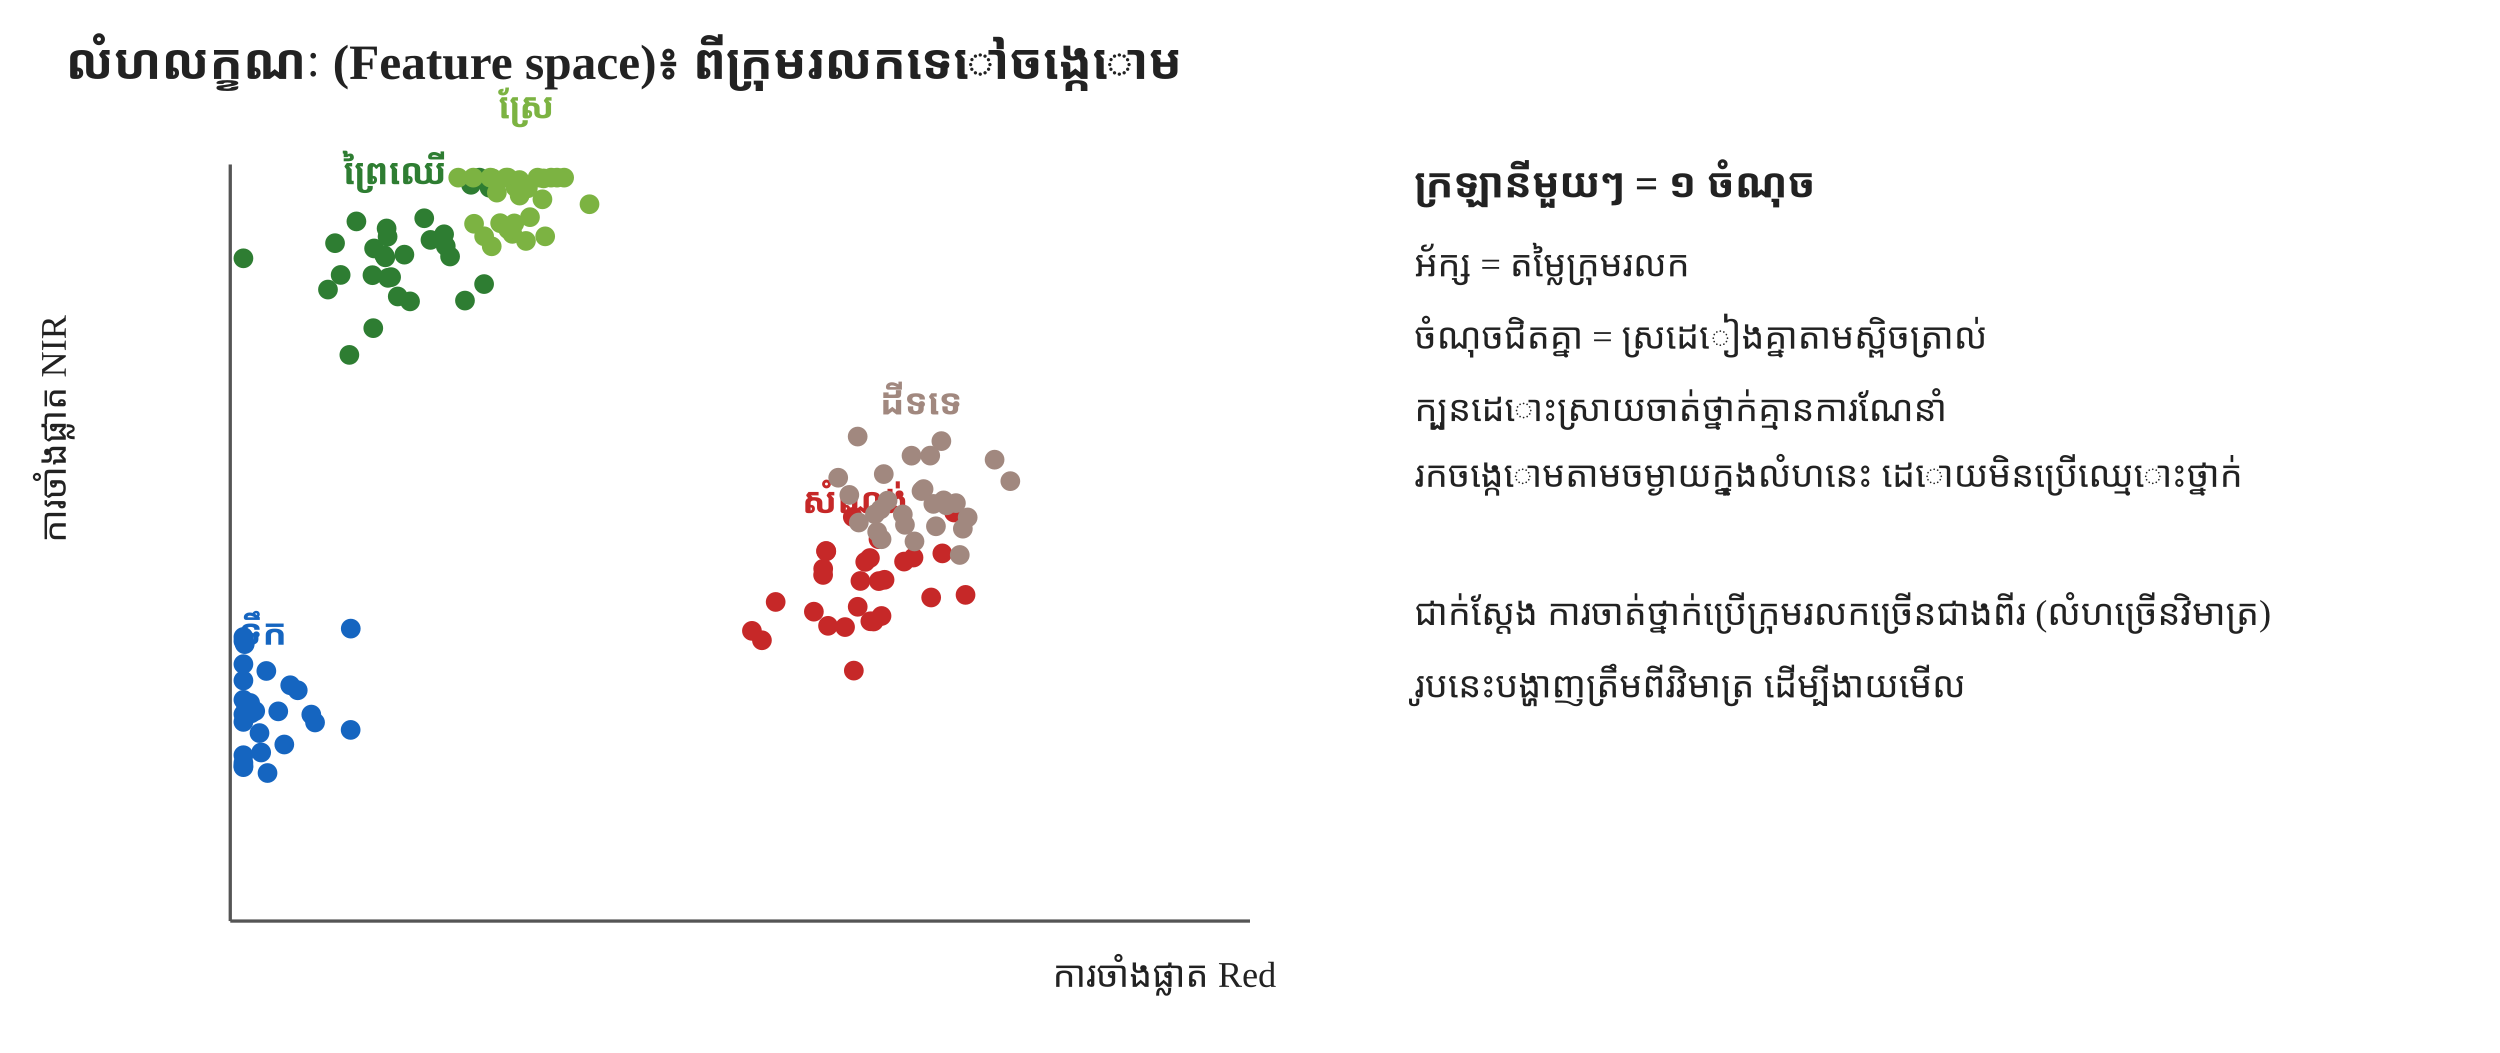
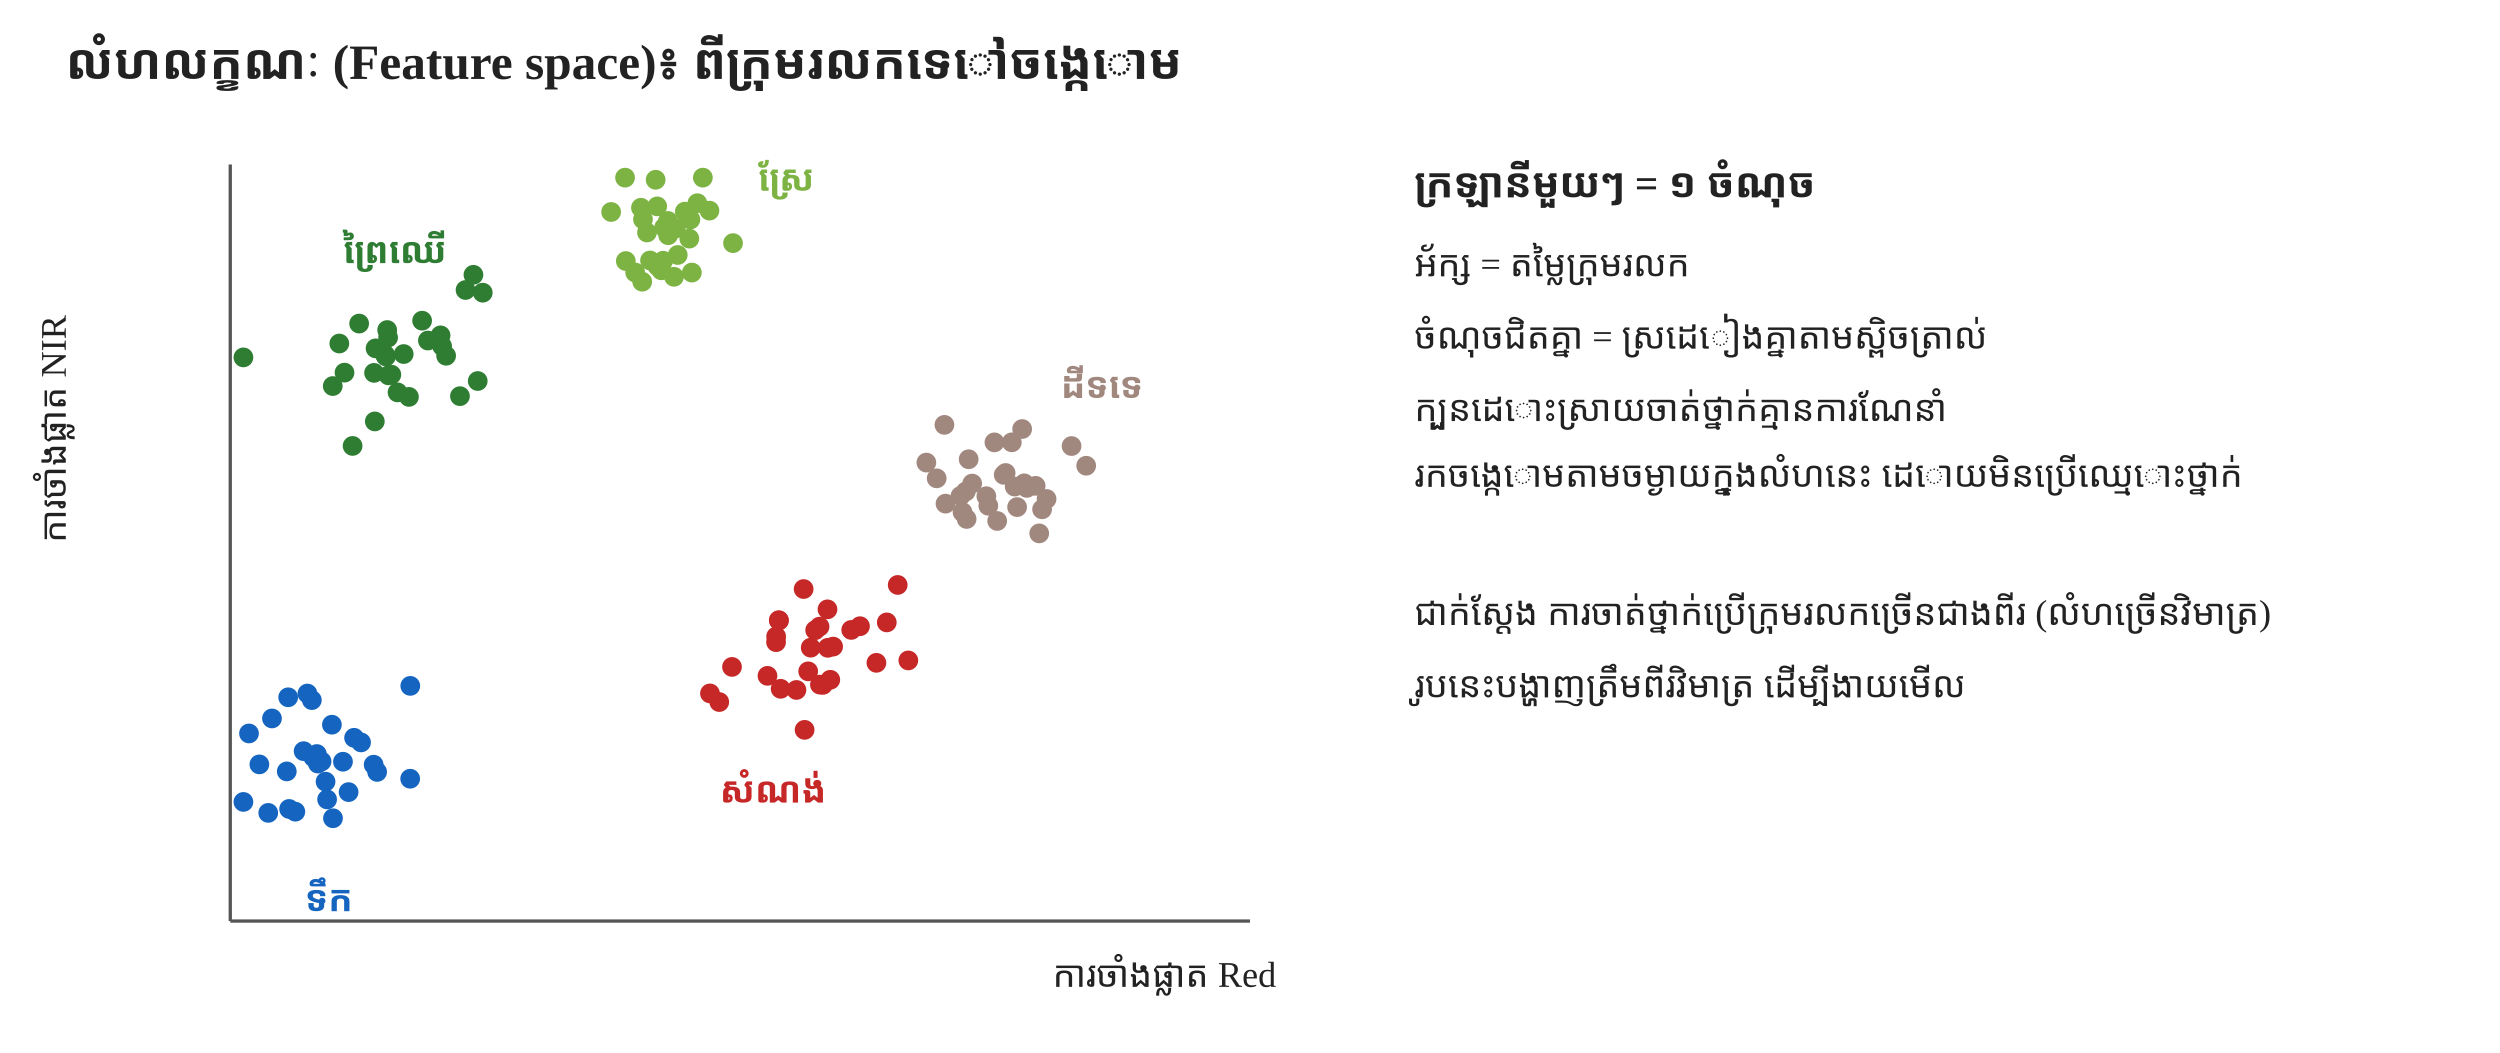
<svg xmlns="http://www.w3.org/2000/svg" viewBox="0 0 760 320" role="img" class="km-fig">
  <style>.km-fig{width:100%;height:auto}.km-fig text{font-family:var(--km-stack,'Battambang',sans-serif);fill:var(--md-default-fg-color,#222)}.km-t{font-size:15px;font-weight:700}.km-s{font-size:12.5px}.km-xs{font-size:11px}.km-box{fill:none;stroke:var(--md-default-fg-color--lighter,#bbb);stroke-width:1.5}.km-hdr{fill:var(--md-primary-fg-color,#00897b);opacity:.14}.km-line{stroke:var(--md-primary-fg-color,#00897b);stroke-width:1.4;stroke-dasharray:4 3;fill:none}.km-pt{fill:var(--md-primary-fg-color,#00897b)}.km-land{fill:var(--md-default-fg-color--lightest,#eee)}.km-arr{stroke:var(--md-default-fg-color--light,#666);stroke-width:1.6;fill:none;marker-end:url(#ah)}.km-ok{fill:#2e7d32}.km-bad{fill:#c62828}.km-mono{font-family:monospace!important;font-size:11.5px}</style>
  <defs>
    <marker id="ah" viewBox="0 0 10 10" refX="9" refY="5" markerWidth="7" markerHeight="7" orient="auto-start-reverse">
      <path d="M0 0L10 5L0 10z" fill="#777" />
    </marker>
  </defs>
  <text class="km-t" x="20" y="24" text-anchor="start">លំហលក្ខណៈ (Feature space)៖ ពីក្រុមរលកទៅចង្កោម</text>
  <line class="" x1="70" y1="280" x2="380" y2="280" style="stroke:#555" />
  <line class="" x1="70" y1="50" x2="70" y2="280" style="stroke:#555" />
  <text class="km-xs" x="320" y="300" text-anchor="start">ការចាំងផ្លាត Red</text>
  <text x="20" y="165" class="km-xs" transform="rotate(-90 20 165)">ការចាំងផ្លាត NIR</text>
-   <circle cx="81.326" cy="235" r="3" fill="#1565c0" stroke="none" stroke-width="1.5" opacity="1" />
-   <circle cx="74" cy="231.909" r="3" fill="#1565c0" stroke="none" stroke-width="1.5" opacity="1" />
-   <circle cx="76.372" cy="216.862" r="3" fill="#1565c0" stroke="none" stroke-width="1.5" opacity="1" />
-   <circle cx="106.596" cy="221.89" r="3" fill="#1565c0" stroke="none" stroke-width="1.5" opacity="1" />
-   <circle cx="79.399" cy="228.754" r="3" fill="#1565c0" stroke="none" stroke-width="1.5" opacity="1" />
-   <circle cx="95.776" cy="219.63" r="3" fill="#1565c0" stroke="none" stroke-width="1.5" opacity="1" />
-   <circle cx="88.232" cy="208.315" r="3" fill="#1565c0" stroke="none" stroke-width="1.5" opacity="1" />
-   <circle cx="74.865" cy="214.742" r="3" fill="#1565c0" stroke="none" stroke-width="1.5" opacity="1" />
-   <circle cx="74" cy="201.898" r="3" fill="#1565c0" stroke="none" stroke-width="1.5" opacity="1" />
-   <circle cx="74" cy="217.136" r="3" fill="#1565c0" stroke="none" stroke-width="1.5" opacity="1" />
-   <circle cx="77.586" cy="216.156" r="3" fill="#1565c0" stroke="none" stroke-width="1.5" opacity="1" />
-   <circle cx="80.968" cy="203.973" r="3" fill="#1565c0" stroke="none" stroke-width="1.5" opacity="1" />
-   <circle cx="78.887" cy="222.857" r="3" fill="#1565c0" stroke="none" stroke-width="1.5" opacity="1" />
-   <circle cx="90.515" cy="209.845" r="3" fill="#1565c0" stroke="none" stroke-width="1.5" opacity="1" />
-   <circle cx="74.402" cy="195.818" r="3" fill="#1565c0" stroke="none" stroke-width="1.5" opacity="1" />
-   <circle cx="74" cy="193.64" r="3" fill="#1565c0" stroke="none" stroke-width="1.5" opacity="1" />
-   <circle cx="74" cy="233.218" r="3" fill="#1565c0" stroke="none" stroke-width="1.5" opacity="1" />
-   <circle cx="74" cy="229.583" r="3" fill="#1565c0" stroke="none" stroke-width="1.5" opacity="1" />
-   <circle cx="84.591" cy="216.252" r="3" fill="#1565c0" stroke="none" stroke-width="1.5" opacity="1" />
-   <circle cx="86.431" cy="226.33" r="3" fill="#1565c0" stroke="none" stroke-width="1.5" opacity="1" />
-   <circle cx="94.636" cy="217.236" r="3" fill="#1565c0" stroke="none" stroke-width="1.5" opacity="1" />
-   <circle cx="74" cy="212.745" r="3" fill="#1565c0" stroke="none" stroke-width="1.5" opacity="1" />
-   <circle cx="74" cy="219.461" r="3" fill="#1565c0" stroke="none" stroke-width="1.5" opacity="1" />
-   <circle cx="74" cy="232.823" r="3" fill="#1565c0" stroke="none" stroke-width="1.5" opacity="1" />
-   <circle cx="74" cy="206.875" r="3" fill="#1565c0" stroke="none" stroke-width="1.5" opacity="1" />
-   <circle cx="74" cy="194.886" r="3" fill="#1565c0" stroke="none" stroke-width="1.5" opacity="1" />
-   <circle cx="106.632" cy="191.1" r="3" fill="#1565c0" stroke="none" stroke-width="1.5" opacity="1" />
-   <circle cx="76.034" cy="213.697" r="3" fill="#1565c0" stroke="none" stroke-width="1.5" opacity="1" />
-   <text class="km-xs" x="80" y="196" text-anchor="middle" style="fill:#1565c0" font-weight="700">ទឹក</text>
-   <circle cx="143.183" cy="56.175" r="3" fill="#2e7d32" stroke="none" stroke-width="1.5" opacity="1" />
-   <circle cx="135.006" cy="71.223" r="3" fill="#2e7d32" stroke="none" stroke-width="1.5" opacity="1" />
-   <circle cx="117.827" cy="71.948" r="3" fill="#2e7d32" stroke="none" stroke-width="1.5" opacity="1" />
-   <circle cx="128.967" cy="66.348" r="3" fill="#2e7d32" stroke="none" stroke-width="1.5" opacity="1" />
-   <circle cx="118.895" cy="84.241" r="3" fill="#2e7d32" stroke="none" stroke-width="1.5" opacity="1" />
-   <circle cx="145.764" cy="54" r="3" fill="#2e7d32" stroke="none" stroke-width="1.5" opacity="1" />
-   <circle cx="141.352" cy="91.377" r="3" fill="#2e7d32" stroke="none" stroke-width="1.5" opacity="1" />
-   <circle cx="113.23" cy="83.659" r="3" fill="#2e7d32" stroke="none" stroke-width="1.5" opacity="1" />
-   <circle cx="113.476" cy="99.761" r="3" fill="#2e7d32" stroke="none" stroke-width="1.5" opacity="1" />
-   <circle cx="122.934" cy="77.413" r="3" fill="#2e7d32" stroke="none" stroke-width="1.5" opacity="1" />
-   <circle cx="116.807" cy="77.601" r="3" fill="#2e7d32" stroke="none" stroke-width="1.5" opacity="1" />
-   <circle cx="117.527" cy="69.452" r="3" fill="#2e7d32" stroke="none" stroke-width="1.5" opacity="1" />
-   <circle cx="148.817" cy="57.068" r="3" fill="#2e7d32" stroke="none" stroke-width="1.5" opacity="1" />
-   <circle cx="74" cy="78.526" r="3" fill="#2e7d32" stroke="none" stroke-width="1.5" opacity="1" />
-   <circle cx="117.948" cy="84.469" r="3" fill="#2e7d32" stroke="none" stroke-width="1.5" opacity="1" />
-   <circle cx="117.137" cy="78.223" r="3" fill="#2e7d32" stroke="none" stroke-width="1.5" opacity="1" />
-   <circle cx="124.653" cy="91.621" r="3" fill="#2e7d32" stroke="none" stroke-width="1.5" opacity="1" />
-   <circle cx="113.728" cy="75.526" r="3" fill="#2e7d32" stroke="none" stroke-width="1.5" opacity="1" />
-   <circle cx="147.167" cy="86.36" r="3" fill="#2e7d32" stroke="none" stroke-width="1.5" opacity="1" />
-   <circle cx="106.204" cy="107.887" r="3" fill="#2e7d32" stroke="none" stroke-width="1.5" opacity="1" />
-   <circle cx="130.863" cy="72.932" r="3" fill="#2e7d32" stroke="none" stroke-width="1.5" opacity="1" />
-   <circle cx="103.558" cy="83.58" r="3" fill="#2e7d32" stroke="none" stroke-width="1.5" opacity="1" />
-   <circle cx="108.349" cy="67.31" r="3" fill="#2e7d32" stroke="none" stroke-width="1.5" opacity="1" />
-   <circle cx="101.856" cy="73.926" r="3" fill="#2e7d32" stroke="none" stroke-width="1.5" opacity="1" />
-   <circle cx="135.506" cy="74.798" r="3" fill="#2e7d32" stroke="none" stroke-width="1.5" opacity="1" />
-   <circle cx="99.708" cy="88.026" r="3" fill="#2e7d32" stroke="none" stroke-width="1.5" opacity="1" />
-   <circle cx="120.92" cy="90.127" r="3" fill="#2e7d32" stroke="none" stroke-width="1.5" opacity="1" />
-   <circle cx="136.824" cy="77.975" r="3" fill="#2e7d32" stroke="none" stroke-width="1.5" opacity="1" />
-   <text class="km-xs" x="120" y="56" text-anchor="middle" style="fill:#2e7d32" font-weight="700">ព្រៃឈើ</text>
-   <circle cx="157.972" cy="59.454" r="3" fill="#7cb342" stroke="none" stroke-width="1.5" opacity="1" />
-   <circle cx="144.116" cy="68.028" r="3" fill="#7cb342" stroke="none" stroke-width="1.5" opacity="1" />
-   <circle cx="179.211" cy="62.086" r="3" fill="#7cb342" stroke="none" stroke-width="1.5" opacity="1" />
-   <circle cx="156.676" cy="56.881" r="3" fill="#7cb342" stroke="none" stroke-width="1.5" opacity="1" />
-   <circle cx="149.071" cy="54" r="3" fill="#7cb342" stroke="none" stroke-width="1.5" opacity="1" />
-   <circle cx="154.388" cy="54" r="3" fill="#7cb342" stroke="none" stroke-width="1.5" opacity="1" />
-   <circle cx="153.877" cy="54" r="3" fill="#7cb342" stroke="none" stroke-width="1.5" opacity="1" />
-   <circle cx="164.901" cy="60.589" r="3" fill="#7cb342" stroke="none" stroke-width="1.5" opacity="1" />
-   <circle cx="143.865" cy="54" r="3" fill="#7cb342" stroke="none" stroke-width="1.5" opacity="1" />
-   <circle cx="159.891" cy="73.247" r="3" fill="#7cb342" stroke="none" stroke-width="1.5" opacity="1" />
-   <circle cx="149.73" cy="54.204" r="3" fill="#7cb342" stroke="none" stroke-width="1.5" opacity="1" />
-   <circle cx="152.043" cy="67.84" r="3" fill="#7cb342" stroke="none" stroke-width="1.5" opacity="1" />
-   <circle cx="147.177" cy="71.83" r="3" fill="#7cb342" stroke="none" stroke-width="1.5" opacity="1" />
-   <circle cx="155.757" cy="71.097" r="3" fill="#7cb342" stroke="none" stroke-width="1.5" opacity="1" />
-   <circle cx="160.456" cy="57.224" r="3" fill="#7cb342" stroke="none" stroke-width="1.5" opacity="1" />
-   <circle cx="139.305" cy="54" r="3" fill="#7cb342" stroke="none" stroke-width="1.5" opacity="1" />
-   <circle cx="156.342" cy="67.916" r="3" fill="#7cb342" stroke="none" stroke-width="1.5" opacity="1" />
-   <circle cx="163.429" cy="54" r="3" fill="#7cb342" stroke="none" stroke-width="1.5" opacity="1" />
-   <circle cx="165.736" cy="71.848" r="3" fill="#7cb342" stroke="none" stroke-width="1.5" opacity="1" />
-   <circle cx="157.92" cy="54.732" r="3" fill="#7cb342" stroke="none" stroke-width="1.5" opacity="1" />
-   <circle cx="154.487" cy="69.728" r="3" fill="#7cb342" stroke="none" stroke-width="1.5" opacity="1" />
-   <circle cx="167.537" cy="54" r="3" fill="#7cb342" stroke="none" stroke-width="1.5" opacity="1" />
-   <circle cx="165.249" cy="54.24" r="3" fill="#7cb342" stroke="none" stroke-width="1.5" opacity="1" />
-   <circle cx="149.483" cy="74.875" r="3" fill="#7cb342" stroke="none" stroke-width="1.5" opacity="1" />
-   <circle cx="171.496" cy="54" r="3" fill="#7cb342" stroke="none" stroke-width="1.5" opacity="1" />
-   <circle cx="161.111" cy="66.018" r="3" fill="#7cb342" stroke="none" stroke-width="1.5" opacity="1" />
-   <circle cx="151.047" cy="58.555" r="3" fill="#7cb342" stroke="none" stroke-width="1.5" opacity="1" />
-   <circle cx="169.336" cy="54" r="3" fill="#7cb342" stroke="none" stroke-width="1.5" opacity="1" />
-   <text class="km-xs" x="160" y="36" text-anchor="middle" style="fill:#7cb342" font-weight="700">ស្រែ</text>
-   <circle cx="264.585" cy="188.866" r="3" fill="#c62828" stroke="none" stroke-width="1.5" opacity="1" />
-   <circle cx="267.06" cy="163.901" r="3" fill="#c62828" stroke="none" stroke-width="1.5" opacity="1" />
-   <circle cx="264.46" cy="169.638" r="3" fill="#c62828" stroke="none" stroke-width="1.5" opacity="1" />
-   <circle cx="267.98" cy="187.255" r="3" fill="#c62828" stroke="none" stroke-width="1.5" opacity="1" />
-   <circle cx="263.03" cy="170.816" r="3" fill="#c62828" stroke="none" stroke-width="1.5" opacity="1" />
-   <circle cx="251.725" cy="190.249" r="3" fill="#c62828" stroke="none" stroke-width="1.5" opacity="1" />
-   <circle cx="247.417" cy="185.95" r="3" fill="#c62828" stroke="none" stroke-width="1.5" opacity="1" />
-   <circle cx="267.16" cy="176.657" r="3" fill="#c62828" stroke="none" stroke-width="1.5" opacity="1" />
-   <circle cx="293.524" cy="180.842" r="3" fill="#c62828" stroke="none" stroke-width="1.5" opacity="1" />
-   <circle cx="290.05" cy="155.805" r="3" fill="#c62828" stroke="none" stroke-width="1.5" opacity="1" />
-   <circle cx="228.589" cy="191.781" r="3" fill="#c62828" stroke="none" stroke-width="1.5" opacity="1" />
-   <circle cx="268.907" cy="176.253" r="3" fill="#c62828" stroke="none" stroke-width="1.5" opacity="1" />
-   <circle cx="259.25" cy="157.164" r="3" fill="#c62828" stroke="none" stroke-width="1.5" opacity="1" />
-   <circle cx="251.194" cy="167.598" r="3" fill="#c62828" stroke="none" stroke-width="1.5" opacity="1" />
-   <circle cx="256.895" cy="190.632" r="3" fill="#c62828" stroke="none" stroke-width="1.5" opacity="1" />
-   <circle cx="260.742" cy="184.461" r="3" fill="#c62828" stroke="none" stroke-width="1.5" opacity="1" />
-   <circle cx="250.226" cy="174.781" r="3" fill="#c62828" stroke="none" stroke-width="1.5" opacity="1" />
-   <circle cx="261.57" cy="176.613" r="3" fill="#c62828" stroke="none" stroke-width="1.5" opacity="1" />
-   <circle cx="277.706" cy="169.491" r="3" fill="#c62828" stroke="none" stroke-width="1.5" opacity="1" />
-   <circle cx="286.474" cy="168.231" r="3" fill="#c62828" stroke="none" stroke-width="1.5" opacity="1" />
-   <circle cx="274.834" cy="170.722" r="3" fill="#c62828" stroke="none" stroke-width="1.5" opacity="1" />
-   <circle cx="283.075" cy="181.637" r="3" fill="#c62828" stroke="none" stroke-width="1.5" opacity="1" />
-   <circle cx="265.576" cy="188.935" r="3" fill="#c62828" stroke="none" stroke-width="1.5" opacity="1" />
-   <circle cx="251.111" cy="167.497" r="3" fill="#c62828" stroke="none" stroke-width="1.5" opacity="1" />
-   <circle cx="231.629" cy="194.64" r="3" fill="#c62828" stroke="none" stroke-width="1.5" opacity="1" />
-   <circle cx="250.254" cy="172.896" r="3" fill="#c62828" stroke="none" stroke-width="1.5" opacity="1" />
-   <circle cx="259.567" cy="203.865" r="3" fill="#c62828" stroke="none" stroke-width="1.5" opacity="1" />
-   <circle cx="235.803" cy="182.992" r="3" fill="#c62828" stroke="none" stroke-width="1.5" opacity="1" />
-   <text class="km-xs" x="260" y="156" text-anchor="middle" style="fill:#c62828" font-weight="700">សំណង់</text>
-   <circle cx="274.457" cy="156.382" r="3" fill="#a1887f" stroke="none" stroke-width="1.5" opacity="1" />
-   <circle cx="254.815" cy="145.226" r="3" fill="#a1887f" stroke="none" stroke-width="1.5" opacity="1" />
-   <circle cx="291.768" cy="168.709" r="3" fill="#a1887f" stroke="none" stroke-width="1.5" opacity="1" />
-   <circle cx="302.354" cy="139.742" r="3" fill="#a1887f" stroke="none" stroke-width="1.5" opacity="1" />
-   <circle cx="280.766" cy="148.681" r="3" fill="#a1887f" stroke="none" stroke-width="1.5" opacity="1" />
-   <circle cx="260.73" cy="132.716" r="3" fill="#a1887f" stroke="none" stroke-width="1.5" opacity="1" />
-   <circle cx="290.597" cy="152.947" r="3" fill="#a1887f" stroke="none" stroke-width="1.5" opacity="1" />
-   <circle cx="278.003" cy="164.589" r="3" fill="#a1887f" stroke="none" stroke-width="1.5" opacity="1" />
-   <circle cx="265.975" cy="156.318" r="3" fill="#a1887f" stroke="none" stroke-width="1.5" opacity="1" />
-   <circle cx="280.14" cy="149.288" r="3" fill="#a1887f" stroke="none" stroke-width="1.5" opacity="1" />
-   <circle cx="286.864" cy="152.111" r="3" fill="#a1887f" stroke="none" stroke-width="1.5" opacity="1" />
-   <circle cx="283.736" cy="153.187" r="3" fill="#a1887f" stroke="none" stroke-width="1.5" opacity="1" />
-   <circle cx="307.139" cy="146.27" r="3" fill="#a1887f" stroke="none" stroke-width="1.5" opacity="1" />
-   <circle cx="294.172" cy="157.3" r="3" fill="#a1887f" stroke="none" stroke-width="1.5" opacity="1" />
-   <circle cx="275.105" cy="159.549" r="3" fill="#a1887f" stroke="none" stroke-width="1.5" opacity="1" />
-   <circle cx="267.994" cy="163.925" r="3" fill="#a1887f" stroke="none" stroke-width="1.5" opacity="1" />
-   <circle cx="268.668" cy="144.122" r="3" fill="#a1887f" stroke="none" stroke-width="1.5" opacity="1" />
-   <circle cx="284.523" cy="159.989" r="3" fill="#a1887f" stroke="none" stroke-width="1.5" opacity="1" />
-   <circle cx="292.705" cy="160.721" r="3" fill="#a1887f" stroke="none" stroke-width="1.5" opacity="1" />
-   <circle cx="277.1" cy="138.528" r="3" fill="#a1887f" stroke="none" stroke-width="1.5" opacity="1" />
-   <circle cx="287.697" cy="153.622" r="3" fill="#a1887f" stroke="none" stroke-width="1.5" opacity="1" />
-   <circle cx="266.664" cy="161.681" r="3" fill="#a1887f" stroke="none" stroke-width="1.5" opacity="1" />
-   <circle cx="282.787" cy="138.507" r="3" fill="#a1887f" stroke="none" stroke-width="1.5" opacity="1" />
-   <circle cx="286.178" cy="134.099" r="3" fill="#a1887f" stroke="none" stroke-width="1.5" opacity="1" />
-   <circle cx="267.715" cy="154.827" r="3" fill="#a1887f" stroke="none" stroke-width="1.5" opacity="1" />
-   <circle cx="258.195" cy="150.452" r="3" fill="#a1887f" stroke="none" stroke-width="1.5" opacity="1" />
-   <circle cx="261.083" cy="158.846" r="3" fill="#a1887f" stroke="none" stroke-width="1.5" opacity="1" />
-   <circle cx="269.818" cy="152.192" r="3" fill="#a1887f" stroke="none" stroke-width="1.5" opacity="1" />
-   <text class="km-xs" x="280" y="126" text-anchor="middle" style="fill:#a1887f" font-weight="700">ដីទទេ</text>
+   <circle cx="101.231" cy="248.75" r="3" fill="#1565c0" stroke="none" stroke-width="1.5" opacity="1" />
+   <circle cx="87.892" cy="245.916" r="3" fill="#1565c0" stroke="none" stroke-width="1.5" opacity="1" />
+   <circle cx="96.631" cy="232.123" r="3" fill="#1565c0" stroke="none" stroke-width="1.5" opacity="1" />
+   <circle cx="124.696" cy="236.733" r="3" fill="#1565c0" stroke="none" stroke-width="1.5" opacity="1" />
+   <circle cx="99.442" cy="243.024" r="3" fill="#1565c0" stroke="none" stroke-width="1.5" opacity="1" />
+   <circle cx="114.649" cy="234.661" r="3" fill="#1565c0" stroke="none" stroke-width="1.5" opacity="1" />
+   <circle cx="107.644" cy="224.289" r="3" fill="#1565c0" stroke="none" stroke-width="1.5" opacity="1" />
+   <circle cx="95.232" cy="230.181" r="3" fill="#1565c0" stroke="none" stroke-width="1.5" opacity="1" />
+   <circle cx="82.68" cy="218.406" r="3" fill="#1565c0" stroke="none" stroke-width="1.5" opacity="1" />
+   <circle cx="78.85" cy="232.375" r="3" fill="#1565c0" stroke="none" stroke-width="1.5" opacity="1" />
+   <circle cx="97.758" cy="231.476" r="3" fill="#1565c0" stroke="none" stroke-width="1.5" opacity="1" />
+   <circle cx="100.899" cy="220.309" r="3" fill="#1565c0" stroke="none" stroke-width="1.5" opacity="1" />
+   <circle cx="98.967" cy="237.619" r="3" fill="#1565c0" stroke="none" stroke-width="1.5" opacity="1" />
+   <circle cx="109.764" cy="225.692" r="3" fill="#1565c0" stroke="none" stroke-width="1.5" opacity="1" />
+   <circle cx="94.802" cy="212.833" r="3" fill="#1565c0" stroke="none" stroke-width="1.5" opacity="1" />
+   <circle cx="93.453" cy="210.836" r="3" fill="#1565c0" stroke="none" stroke-width="1.5" opacity="1" />
+   <circle cx="81.548" cy="247.117" r="3" fill="#1565c0" stroke="none" stroke-width="1.5" opacity="1" />
+   <circle cx="74" cy="243.784" r="3" fill="#1565c0" stroke="none" stroke-width="1.5" opacity="1" />
+   <circle cx="104.263" cy="231.564" r="3" fill="#1565c0" stroke="none" stroke-width="1.5" opacity="1" />
+   <circle cx="105.971" cy="240.802" r="3" fill="#1565c0" stroke="none" stroke-width="1.5" opacity="1" />
+   <circle cx="113.59" cy="232.466" r="3" fill="#1565c0" stroke="none" stroke-width="1.5" opacity="1" />
+   <circle cx="92.301" cy="228.349" r="3" fill="#1565c0" stroke="none" stroke-width="1.5" opacity="1" />
+   <circle cx="87.176" cy="234.506" r="3" fill="#1565c0" stroke="none" stroke-width="1.5" opacity="1" />
+   <circle cx="89.785" cy="246.755" r="3" fill="#1565c0" stroke="none" stroke-width="1.5" opacity="1" />
+   <circle cx="75.697" cy="222.969" r="3" fill="#1565c0" stroke="none" stroke-width="1.5" opacity="1" />
+   <circle cx="87.609" cy="211.979" r="3" fill="#1565c0" stroke="none" stroke-width="1.5" opacity="1" />
+   <circle cx="124.73" cy="208.508" r="3" fill="#1565c0" stroke="none" stroke-width="1.5" opacity="1" />
+   <circle cx="96.317" cy="229.223" r="3" fill="#1565c0" stroke="none" stroke-width="1.5" opacity="1" />
+   <text class="km-xs" x="100" y="277" text-anchor="middle" style="fill:#1565c0" font-weight="700">ទឹក</text>
+   <circle cx="141.527" cy="88.16" r="3" fill="#2e7d32" stroke="none" stroke-width="1.5" opacity="1" />
+   <circle cx="133.934" cy="101.954" r="3" fill="#2e7d32" stroke="none" stroke-width="1.5" opacity="1" />
+   <circle cx="117.982" cy="102.619" r="3" fill="#2e7d32" stroke="none" stroke-width="1.5" opacity="1" />
+   <circle cx="128.326" cy="97.486" r="3" fill="#2e7d32" stroke="none" stroke-width="1.5" opacity="1" />
+   <circle cx="118.974" cy="113.888" r="3" fill="#2e7d32" stroke="none" stroke-width="1.5" opacity="1" />
+   <circle cx="143.923" cy="83.542" r="3" fill="#2e7d32" stroke="none" stroke-width="1.5" opacity="1" />
+   <circle cx="139.827" cy="120.429" r="3" fill="#2e7d32" stroke="none" stroke-width="1.5" opacity="1" />
+   <circle cx="113.713" cy="113.354" r="3" fill="#2e7d32" stroke="none" stroke-width="1.5" opacity="1" />
+   <circle cx="113.942" cy="128.114" r="3" fill="#2e7d32" stroke="none" stroke-width="1.5" opacity="1" />
+   <circle cx="122.725" cy="107.629" r="3" fill="#2e7d32" stroke="none" stroke-width="1.5" opacity="1" />
+   <circle cx="117.035" cy="107.801" r="3" fill="#2e7d32" stroke="none" stroke-width="1.5" opacity="1" />
+   <circle cx="117.704" cy="100.331" r="3" fill="#2e7d32" stroke="none" stroke-width="1.5" opacity="1" />
+   <circle cx="146.758" cy="88.979" r="3" fill="#2e7d32" stroke="none" stroke-width="1.5" opacity="1" />
+   <circle cx="74" cy="108.649" r="3" fill="#2e7d32" stroke="none" stroke-width="1.5" opacity="1" />
+   <circle cx="118.095" cy="114.097" r="3" fill="#2e7d32" stroke="none" stroke-width="1.5" opacity="1" />
+   <circle cx="117.341" cy="108.371" r="3" fill="#2e7d32" stroke="none" stroke-width="1.5" opacity="1" />
+   <circle cx="124.32" cy="120.653" r="3" fill="#2e7d32" stroke="none" stroke-width="1.5" opacity="1" />
+   <circle cx="114.176" cy="105.899" r="3" fill="#2e7d32" stroke="none" stroke-width="1.5" opacity="1" />
+   <circle cx="145.227" cy="115.83" r="3" fill="#2e7d32" stroke="none" stroke-width="1.5" opacity="1" />
+   <circle cx="107.189" cy="135.563" r="3" fill="#2e7d32" stroke="none" stroke-width="1.5" opacity="1" />
+   <circle cx="130.087" cy="103.521" r="3" fill="#2e7d32" stroke="none" stroke-width="1.5" opacity="1" />
+   <circle cx="104.733" cy="113.282" r="3" fill="#2e7d32" stroke="none" stroke-width="1.5" opacity="1" />
+   <circle cx="109.181" cy="98.367" r="3" fill="#2e7d32" stroke="none" stroke-width="1.5" opacity="1" />
+   <circle cx="103.152" cy="104.432" r="3" fill="#2e7d32" stroke="none" stroke-width="1.5" opacity="1" />
+   <circle cx="134.398" cy="105.231" r="3" fill="#2e7d32" stroke="none" stroke-width="1.5" opacity="1" />
+   <circle cx="101.158" cy="117.357" r="3" fill="#2e7d32" stroke="none" stroke-width="1.5" opacity="1" />
+   <circle cx="120.854" cy="119.283" r="3" fill="#2e7d32" stroke="none" stroke-width="1.5" opacity="1" />
+   <circle cx="135.623" cy="108.144" r="3" fill="#2e7d32" stroke="none" stroke-width="1.5" opacity="1" />
+   <text class="km-xs" x="120" y="80" text-anchor="middle" style="fill:#2e7d32" font-weight="700">ព្រៃឈើ</text>
+   <circle cx="203.117" cy="71.5" r="3" fill="#7cb342" stroke="none" stroke-width="1.5" opacity="1" />
+   <circle cx="190.25" cy="79.359" r="3" fill="#7cb342" stroke="none" stroke-width="1.5" opacity="1" />
+   <circle cx="222.839" cy="73.912" r="3" fill="#7cb342" stroke="none" stroke-width="1.5" opacity="1" />
+   <circle cx="201.913" cy="69.141" r="3" fill="#7cb342" stroke="none" stroke-width="1.5" opacity="1" />
+   <circle cx="194.852" cy="63.157" r="3" fill="#7cb342" stroke="none" stroke-width="1.5" opacity="1" />
+   <circle cx="199.789" cy="62.739" r="3" fill="#7cb342" stroke="none" stroke-width="1.5" opacity="1" />
+   <circle cx="199.314" cy="54.65" r="3" fill="#7cb342" stroke="none" stroke-width="1.5" opacity="1" />
+   <circle cx="209.551" cy="72.54" r="3" fill="#7cb342" stroke="none" stroke-width="1.5" opacity="1" />
+   <circle cx="190.017" cy="54" r="3" fill="#7cb342" stroke="none" stroke-width="1.5" opacity="1" />
+   <circle cx="204.899" cy="84.143" r="3" fill="#7cb342" stroke="none" stroke-width="1.5" opacity="1" />
+   <circle cx="195.464" cy="66.687" r="3" fill="#7cb342" stroke="none" stroke-width="1.5" opacity="1" />
+   <circle cx="197.611" cy="79.186" r="3" fill="#7cb342" stroke="none" stroke-width="1.5" opacity="1" />
+   <circle cx="193.093" cy="82.844" r="3" fill="#7cb342" stroke="none" stroke-width="1.5" opacity="1" />
+   <circle cx="201.06" cy="82.172" r="3" fill="#7cb342" stroke="none" stroke-width="1.5" opacity="1" />
+   <circle cx="205.424" cy="69.455" r="3" fill="#7cb342" stroke="none" stroke-width="1.5" opacity="1" />
+   <circle cx="185.783" cy="64.441" r="3" fill="#7cb342" stroke="none" stroke-width="1.5" opacity="1" />
+   <circle cx="201.604" cy="79.257" r="3" fill="#7cb342" stroke="none" stroke-width="1.5" opacity="1" />
+   <circle cx="208.184" cy="64.336" r="3" fill="#7cb342" stroke="none" stroke-width="1.5" opacity="1" />
+   <circle cx="210.327" cy="82.861" r="3" fill="#7cb342" stroke="none" stroke-width="1.5" opacity="1" />
+   <circle cx="203.069" cy="67.171" r="3" fill="#7cb342" stroke="none" stroke-width="1.5" opacity="1" />
+   <circle cx="199.881" cy="80.917" r="3" fill="#7cb342" stroke="none" stroke-width="1.5" opacity="1" />
+   <circle cx="211.998" cy="61.774" r="3" fill="#7cb342" stroke="none" stroke-width="1.5" opacity="1" />
+   <circle cx="209.874" cy="66.72" r="3" fill="#7cb342" stroke="none" stroke-width="1.5" opacity="1" />
+   <circle cx="195.234" cy="85.636" r="3" fill="#7cb342" stroke="none" stroke-width="1.5" opacity="1" />
+   <circle cx="215.675" cy="64.027" r="3" fill="#7cb342" stroke="none" stroke-width="1.5" opacity="1" />
+   <circle cx="206.031" cy="77.516" r="3" fill="#7cb342" stroke="none" stroke-width="1.5" opacity="1" />
+   <circle cx="196.687" cy="70.675" r="3" fill="#7cb342" stroke="none" stroke-width="1.5" opacity="1" />
+   <circle cx="213.669" cy="54" r="3" fill="#7cb342" stroke="none" stroke-width="1.5" opacity="1" />
+   <text class="km-xs" x="239" y="58" text-anchor="middle" style="fill:#7cb342" font-weight="700">ស្រែ</text>
+   <circle cx="249.258" cy="208.127" r="3" fill="#c62828" stroke="none" stroke-width="1.5" opacity="1" />
+   <circle cx="251.556" cy="185.243" r="3" fill="#c62828" stroke="none" stroke-width="1.5" opacity="1" />
+   <circle cx="249.142" cy="190.502" r="3" fill="#c62828" stroke="none" stroke-width="1.5" opacity="1" />
+   <circle cx="252.41" cy="206.651" r="3" fill="#c62828" stroke="none" stroke-width="1.5" opacity="1" />
+   <circle cx="247.814" cy="191.581" r="3" fill="#c62828" stroke="none" stroke-width="1.5" opacity="1" />
+   <circle cx="237.316" cy="209.395" r="3" fill="#c62828" stroke="none" stroke-width="1.5" opacity="1" />
+   <circle cx="233.316" cy="205.454" r="3" fill="#c62828" stroke="none" stroke-width="1.5" opacity="1" />
+   <circle cx="251.649" cy="196.935" r="3" fill="#c62828" stroke="none" stroke-width="1.5" opacity="1" />
+   <circle cx="276.129" cy="200.772" r="3" fill="#c62828" stroke="none" stroke-width="1.5" opacity="1" />
+   <circle cx="272.904" cy="177.822" r="3" fill="#c62828" stroke="none" stroke-width="1.5" opacity="1" />
+   <circle cx="215.832" cy="210.8" r="3" fill="#c62828" stroke="none" stroke-width="1.5" opacity="1" />
+   <circle cx="253.271" cy="196.565" r="3" fill="#c62828" stroke="none" stroke-width="1.5" opacity="1" />
+   <circle cx="244.304" cy="179.067" r="3" fill="#c62828" stroke="none" stroke-width="1.5" opacity="1" />
+   <circle cx="236.823" cy="188.631" r="3" fill="#c62828" stroke="none" stroke-width="1.5" opacity="1" />
+   <circle cx="242.116" cy="209.746" r="3" fill="#c62828" stroke="none" stroke-width="1.5" opacity="1" />
+   <circle cx="245.689" cy="204.089" r="3" fill="#c62828" stroke="none" stroke-width="1.5" opacity="1" />
+   <circle cx="235.924" cy="195.215" r="3" fill="#c62828" stroke="none" stroke-width="1.5" opacity="1" />
+   <circle cx="246.458" cy="196.895" r="3" fill="#c62828" stroke="none" stroke-width="1.5" opacity="1" />
+   <circle cx="261.441" cy="190.367" r="3" fill="#c62828" stroke="none" stroke-width="1.5" opacity="1" />
+   <circle cx="269.583" cy="189.212" r="3" fill="#c62828" stroke="none" stroke-width="1.5" opacity="1" />
+   <circle cx="258.775" cy="191.495" r="3" fill="#c62828" stroke="none" stroke-width="1.5" opacity="1" />
+   <circle cx="266.427" cy="201.501" r="3" fill="#c62828" stroke="none" stroke-width="1.5" opacity="1" />
+   <circle cx="250.178" cy="208.19" r="3" fill="#c62828" stroke="none" stroke-width="1.5" opacity="1" />
+   <circle cx="236.746" cy="188.539" r="3" fill="#c62828" stroke="none" stroke-width="1.5" opacity="1" />
+   <circle cx="218.656" cy="213.42" r="3" fill="#c62828" stroke="none" stroke-width="1.5" opacity="1" />
+   <circle cx="235.95" cy="193.488" r="3" fill="#c62828" stroke="none" stroke-width="1.5" opacity="1" />
+   <circle cx="244.598" cy="221.876" r="3" fill="#c62828" stroke="none" stroke-width="1.5" opacity="1" />
+   <circle cx="222.531" cy="202.743" r="3" fill="#c62828" stroke="none" stroke-width="1.5" opacity="1" />
+   <text class="km-xs" x="235" y="244" text-anchor="middle" style="fill:#c62828" font-weight="700">សំណង់</text>
+   <circle cx="299.853" cy="150.851" r="3" fill="#a1887f" stroke="none" stroke-width="1.5" opacity="1" />
+   <circle cx="281.614" cy="140.624" r="3" fill="#a1887f" stroke="none" stroke-width="1.5" opacity="1" />
+   <circle cx="315.927" cy="162.15" r="3" fill="#a1887f" stroke="none" stroke-width="1.5" opacity="1" />
+   <circle cx="325.757" cy="135.596" r="3" fill="#a1887f" stroke="none" stroke-width="1.5" opacity="1" />
+   <circle cx="305.711" cy="143.791" r="3" fill="#a1887f" stroke="none" stroke-width="1.5" opacity="1" />
+   <circle cx="287.106" cy="129.157" r="3" fill="#a1887f" stroke="none" stroke-width="1.5" opacity="1" />
+   <circle cx="314.84" cy="147.701" r="3" fill="#a1887f" stroke="none" stroke-width="1.5" opacity="1" />
+   <circle cx="303.146" cy="158.373" r="3" fill="#a1887f" stroke="none" stroke-width="1.5" opacity="1" />
+   <circle cx="291.977" cy="150.792" r="3" fill="#a1887f" stroke="none" stroke-width="1.5" opacity="1" />
+   <circle cx="305.13" cy="144.347" r="3" fill="#a1887f" stroke="none" stroke-width="1.5" opacity="1" />
+   <circle cx="311.374" cy="146.935" r="3" fill="#a1887f" stroke="none" stroke-width="1.5" opacity="1" />
+   <circle cx="308.469" cy="147.921" r="3" fill="#a1887f" stroke="none" stroke-width="1.5" opacity="1" />
+   <circle cx="330.201" cy="141.58" r="3" fill="#a1887f" stroke="none" stroke-width="1.5" opacity="1" />
+   <circle cx="318.159" cy="151.692" r="3" fill="#a1887f" stroke="none" stroke-width="1.5" opacity="1" />
+   <circle cx="300.454" cy="153.753" r="3" fill="#a1887f" stroke="none" stroke-width="1.5" opacity="1" />
+   <circle cx="293.852" cy="157.765" r="3" fill="#a1887f" stroke="none" stroke-width="1.5" opacity="1" />
+   <circle cx="294.477" cy="139.612" r="3" fill="#a1887f" stroke="none" stroke-width="1.5" opacity="1" />
+   <circle cx="309.2" cy="154.157" r="3" fill="#a1887f" stroke="none" stroke-width="1.5" opacity="1" />
+   <circle cx="316.797" cy="154.827" r="3" fill="#a1887f" stroke="none" stroke-width="1.5" opacity="1" />
+   <circle cx="302.307" cy="134.484" r="3" fill="#a1887f" stroke="none" stroke-width="1.5" opacity="1" />
+   <circle cx="312.148" cy="148.32" r="3" fill="#a1887f" stroke="none" stroke-width="1.5" opacity="1" />
+   <circle cx="292.617" cy="155.708" r="3" fill="#a1887f" stroke="none" stroke-width="1.5" opacity="1" />
+   <circle cx="307.588" cy="134.465" r="3" fill="#a1887f" stroke="none" stroke-width="1.5" opacity="1" />
+   <circle cx="310.736" cy="130.424" r="3" fill="#a1887f" stroke="none" stroke-width="1.5" opacity="1" />
+   <circle cx="293.593" cy="149.425" r="3" fill="#a1887f" stroke="none" stroke-width="1.5" opacity="1" />
+   <circle cx="284.752" cy="145.414" r="3" fill="#a1887f" stroke="none" stroke-width="1.5" opacity="1" />
+   <circle cx="287.434" cy="153.109" r="3" fill="#a1887f" stroke="none" stroke-width="1.5" opacity="1" />
+   <circle cx="295.545" cy="147.009" r="3" fill="#a1887f" stroke="none" stroke-width="1.5" opacity="1" />
+   <text class="km-xs" x="335" y="121" text-anchor="middle" style="fill:#a1887f" font-weight="700">ដីទទេ</text>
  <text class="km-s" x="430" y="60" text-anchor="start" font-weight="700">ក្រឡានីមួយៗ = ១ ចំណុច</text>
  <text class="km-xs" x="430" y="84" text-anchor="start">អ័ក្ស = តម្លៃក្រុមរលក</text>
  <text class="km-xs" x="430" y="106" text-anchor="start">ចំណុចជិតគ្នា = ស្រដៀងគ្នាតាមស្ពិចត្រាល់</text>
  <text class="km-xs" x="430" y="128" text-anchor="start">ក្បួនដោះស្រាយចាត់ថ្នាក់គ្មានការណែនាំ</text>
  <text class="km-xs" x="430" y="148" text-anchor="start">រកចង្កោមតាមចម្ងាយក្នុងលំហនេះ ដោយមិនប្រើឈ្មោះថ្នាក់</text>
  <text class="km-xs" x="430" y="190" text-anchor="start">ជាក់ស្ដែង ការចាត់ថ្នាក់ប្រើក្រុមរលកច្រើនជាងពីរ (លំហច្រើនវិមាត្រ)</text>
  <text class="km-xs" x="430" y="212" text-anchor="start">រូបនេះបង្ហាញត្រឹមពីរវិមាត្រ ដើម្បីងាយមើល</text>
</svg>
